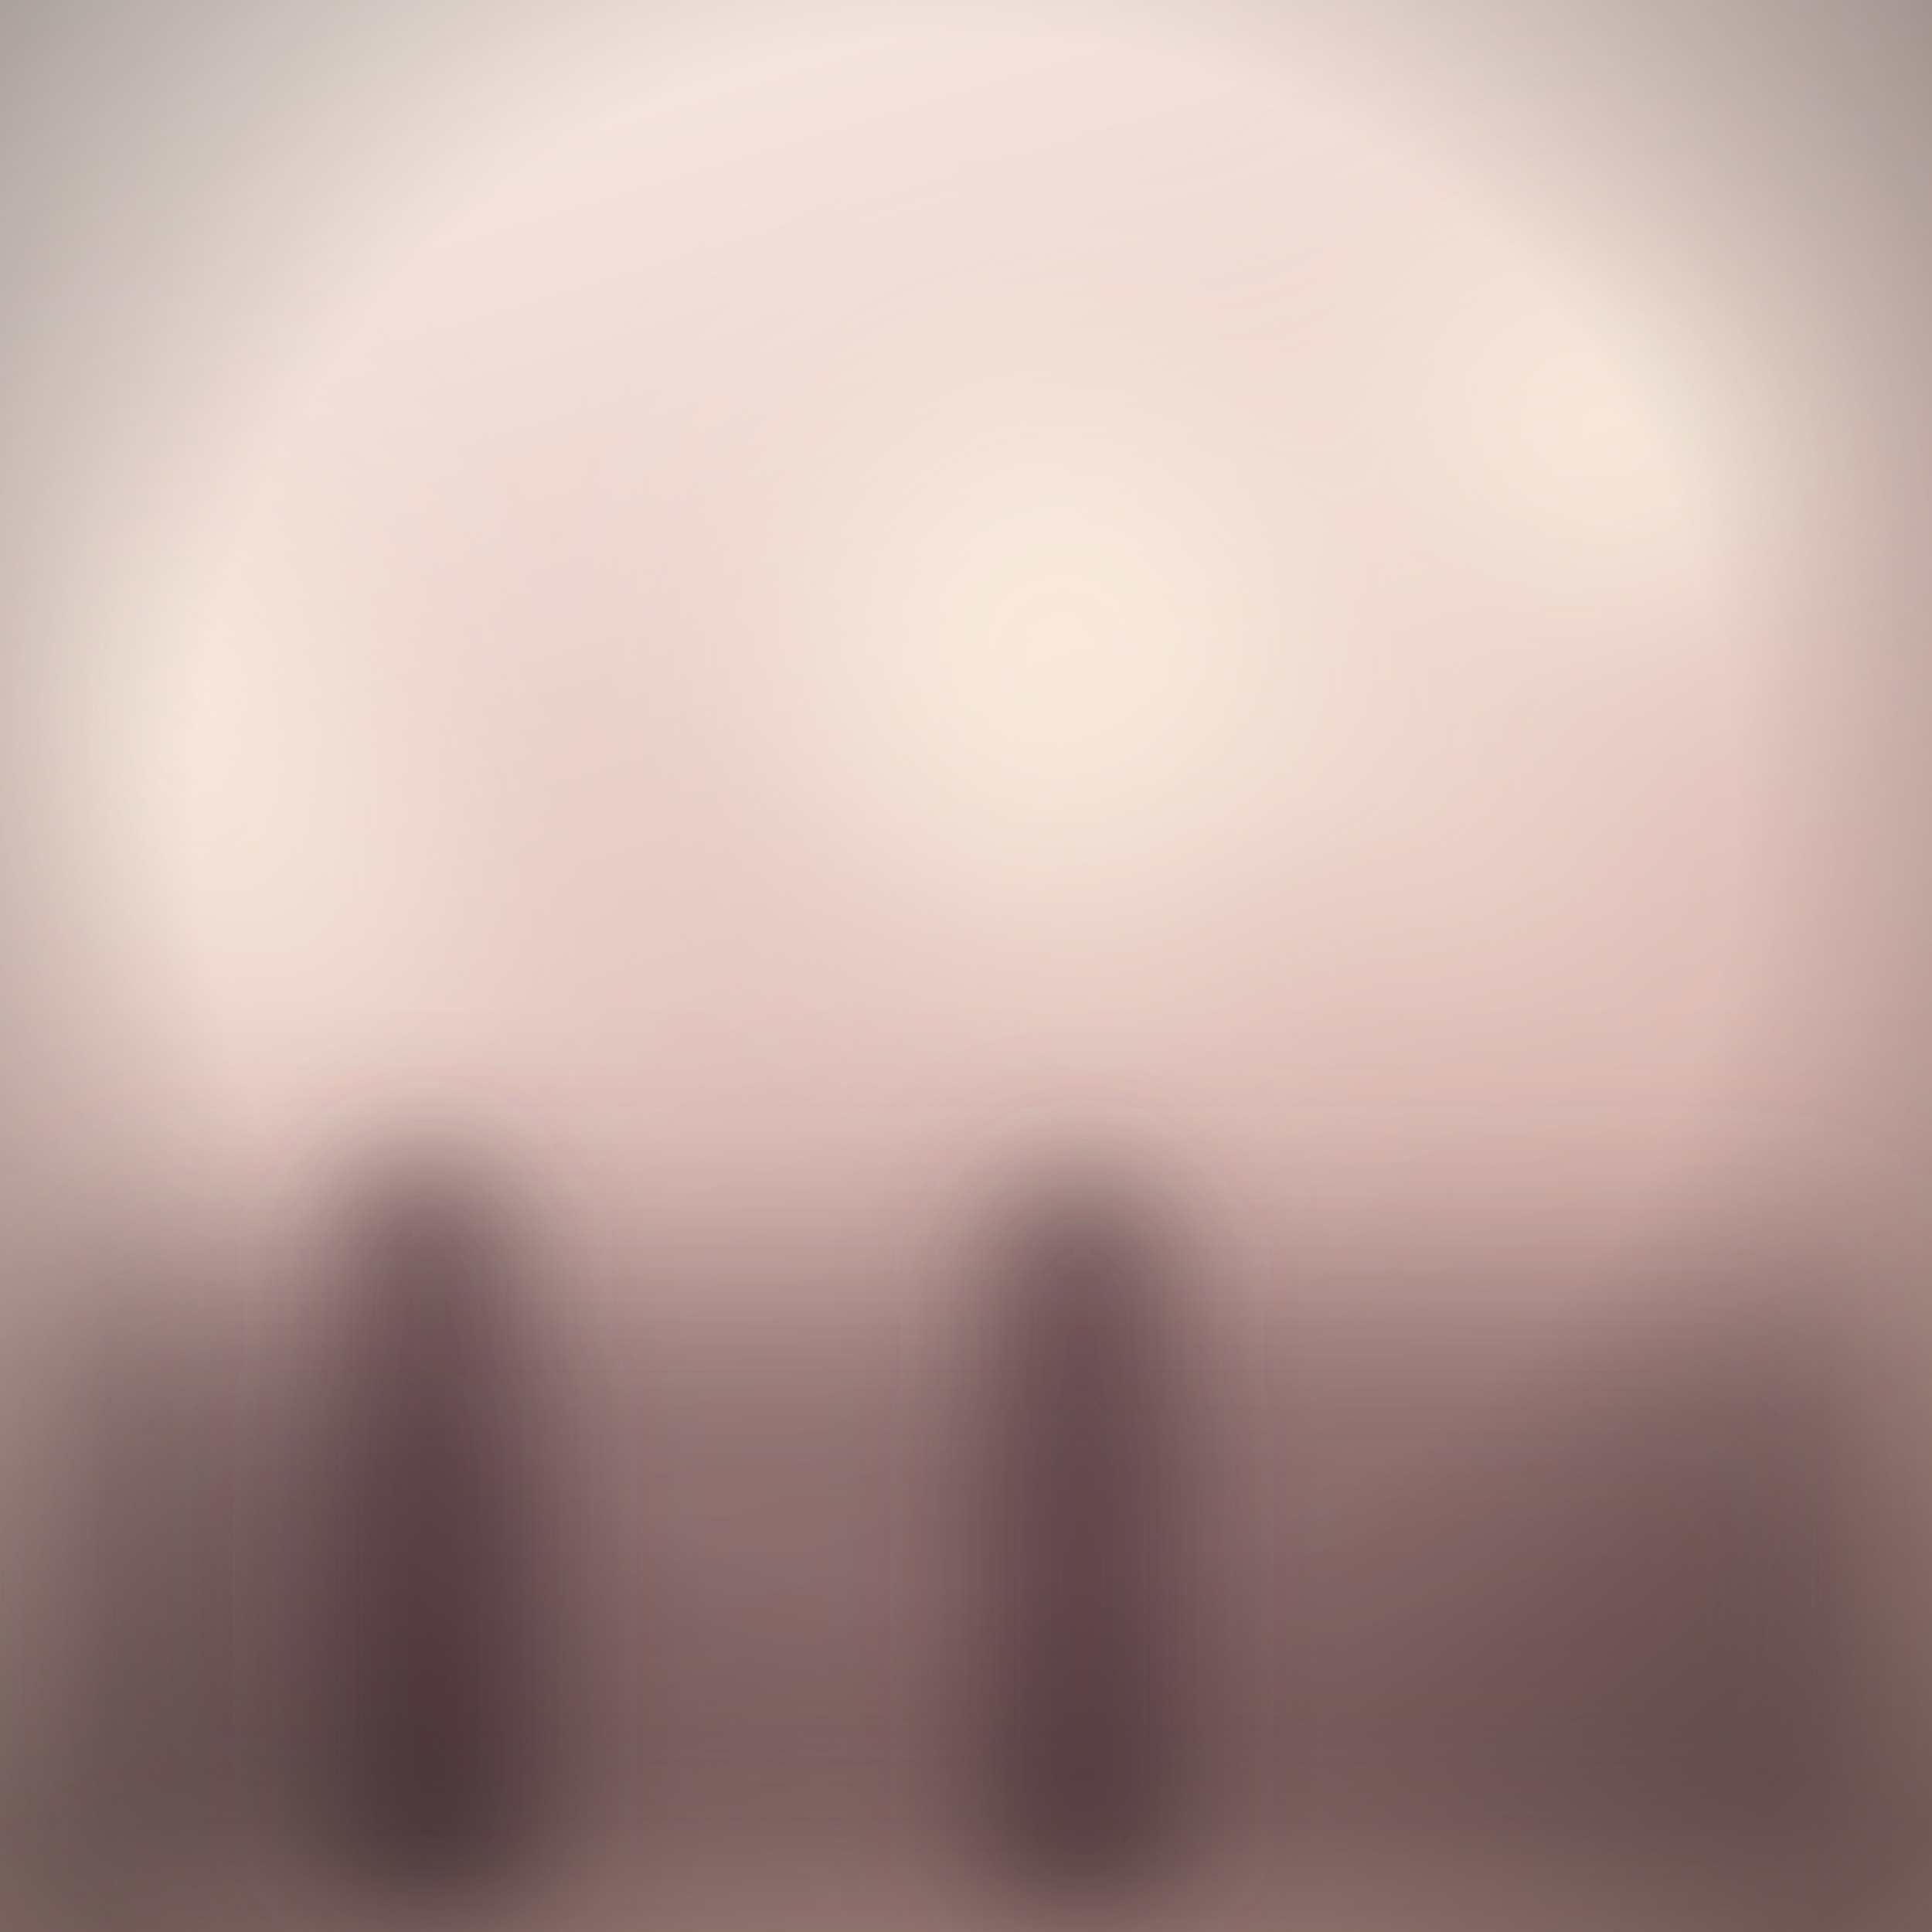
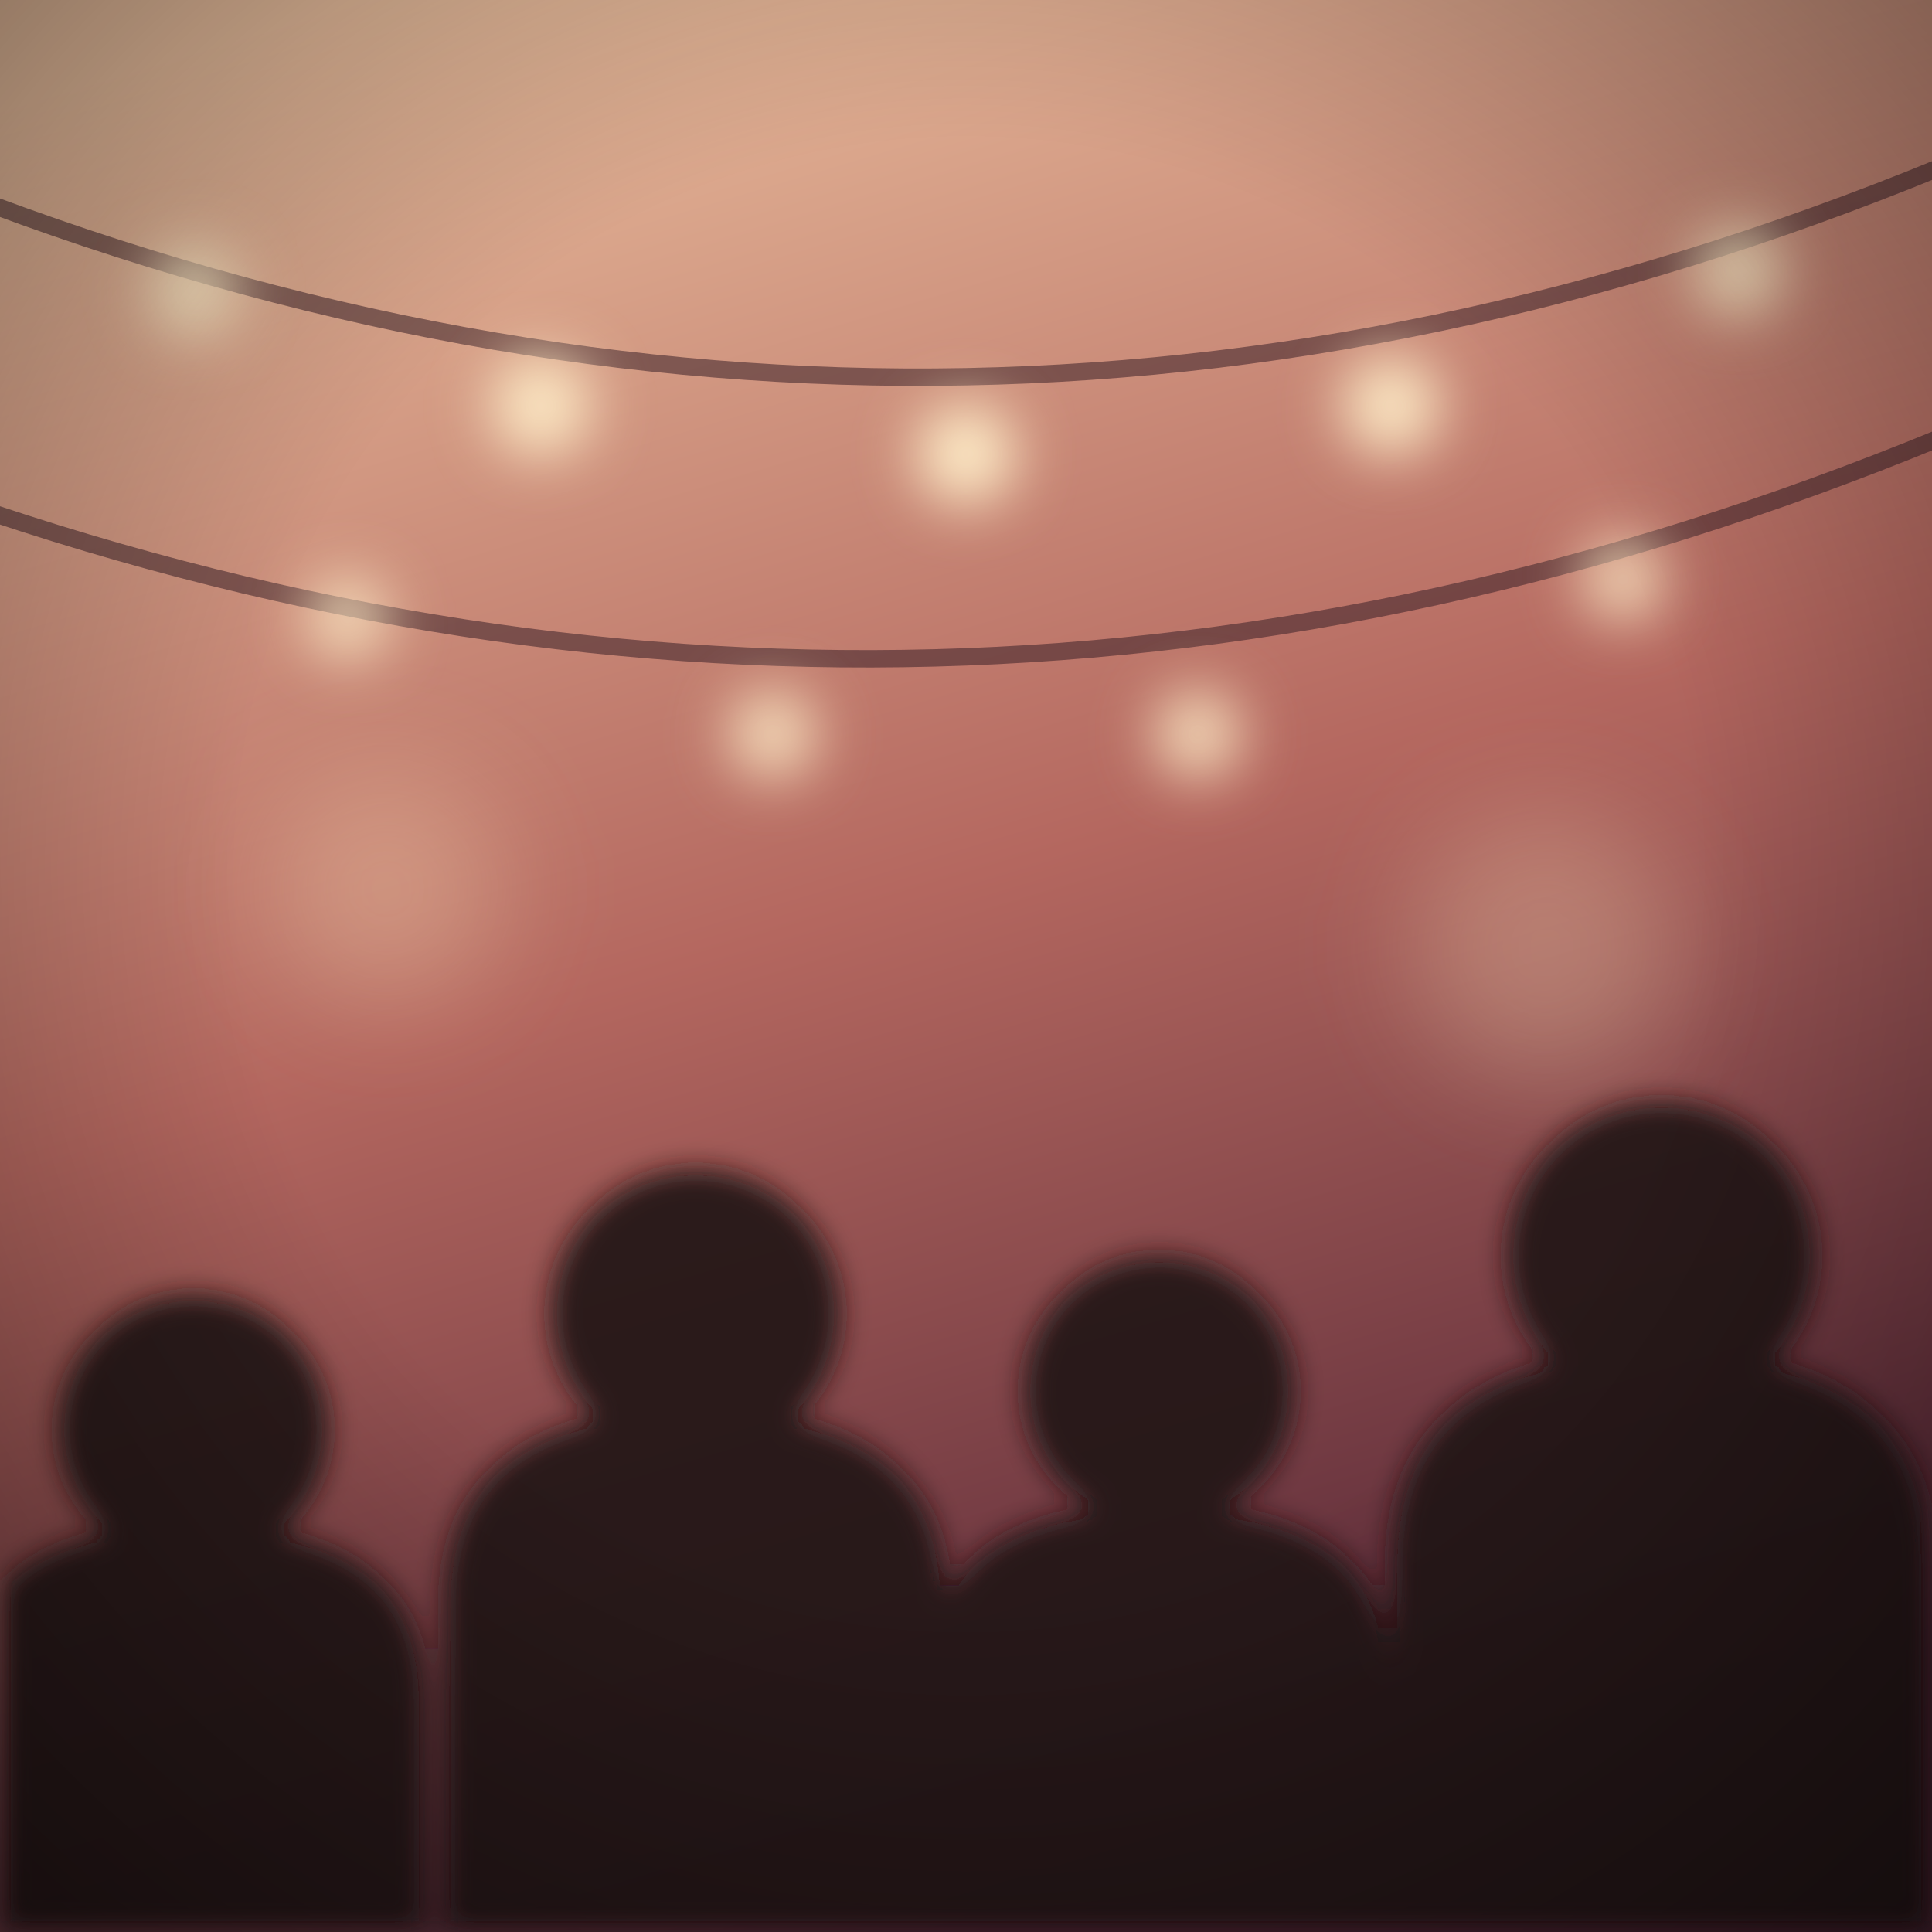
<svg xmlns="http://www.w3.org/2000/svg" viewBox="0 0 100 100" width="400" height="400" role="presentation">
  <defs>
-     <linearGradient id="g6" x1="0" y1="0" x2="0.3" y2="1">
-       <stop offset="0" stop-color="#FBEFE9" />
-       <stop offset="1" stop-color="#D2A9A2" />
+     <linearGradient id="f-sky" x1="0.2" y1="0" x2="0.5" y2="1">
+       <stop offset="0" stop-color="#E9BE9D" />
+       <stop offset="0.5" stop-color="#B4675F" />
+       <stop offset="1" stop-color="#4E2233" />
    </linearGradient>
-     <filter id="b6" x="-40%" y="-40%" width="180%" height="180%">
-       <feGaussianBlur stdDeviation="6" />
+     <filter id="f-bokeh" x="-40%" y="-40%" width="180%" height="180%">
+       <feGaussianBlur stdDeviation="2.8" />
    </filter>
-     <filter id="f6" x="-40%" y="-40%" width="180%" height="180%">
-       <feGaussianBlur stdDeviation="3.4" />
+     <filter id="f-bulb" x="-70%" y="-70%" width="240%" height="240%">
+       <feGaussianBlur stdDeviation="1.5" />
    </filter>
-     <radialGradient id="v6" cx="50%" cy="42%" r="72%">
-       <stop offset="55%" stop-color="#000" stop-opacity="0" />
+     <filter id="f-edge" x="-20%" y="-20%" width="140%" height="140%">
+       <feGaussianBlur stdDeviation="0.7" />
+     </filter>
+     <radialGradient id="f-vig" cx="50%" cy="45%" r="72%">
+       <stop offset="52%" stop-color="#000" stop-opacity="0" />
      <stop offset="100%" stop-color="#000" stop-opacity="0.42" />
    </radialGradient>
  </defs>
-   <rect width="100" height="100" fill="url(#g6)" />
-   <rect y="66" width="100" height="34" fill="#4C3237" opacity="0.55" filter="url(#b6)" />
-   <g filter="url(#b6)">
-     <circle cx="60" cy="56" r="4" fill="#FFF4E4" opacity="0.28" />
-     <circle cx="6" cy="36" r="11" fill="#FFF4E4" opacity="0.68" />
-     <circle cx="55" cy="34" r="14" fill="#FFF4E4" opacity="0.73" />
-     <circle cx="76" cy="42" r="6" fill="#FFF4E4" opacity="0.55" />
-     <circle cx="85" cy="23" r="9" fill="#FFF4E4" opacity="0.74" />
-     <circle cx="78" cy="21" r="8" fill="#FFF4E4" opacity="0.47" />
-     <circle cx="16" cy="48" r="8" fill="#FFF4E4" opacity="0.49" />
+   <rect width="100" height="100" fill="url(#f-sky)" />
+   <g filter="url(#f-bokeh)" fill="#FFE6BC">
+     <circle cx="20" cy="46" r="6" opacity="0.28" />
+     <circle cx="80" cy="49" r="7" opacity="0.26" />
  </g>
-   <g filter="url(#f6)" fill="#4C3237" opacity="0.72">
-     <rect x="17" y="68" width="11" height="32" rx="5" />
-     <circle cx="22" cy="65" r="5" />
-     <rect x="51" y="69" width="10" height="31" rx="5" />
-     <circle cx="56" cy="66" r="5" />
+   <g fill="none" stroke="#3A2028" stroke-width="0.9" opacity="0.55">
+     <path d="M-2 10 Q50 30 102 8" />
+     <path d="M-2 26 Q50 44 102 22" />
  </g>
-   <rect width="100" height="100" fill="url(#v6)" />
+   <g fill="#FFEDC8" filter="url(#f-bulb)">
+     <circle cx="10" cy="15" r="2.4" opacity="0.9" />
+     <circle cx="28" cy="21" r="2.6" opacity="0.95" />
+     <circle cx="50" cy="23.5" r="2.6" opacity="1" />
+     <circle cx="72" cy="21" r="2.6" opacity="0.95" />
+     <circle cx="90" cy="14" r="2.4" opacity="0.9" />
+     <circle cx="18" cy="32" r="2.2" opacity="0.8" />
+     <circle cx="40" cy="38" r="2.3" opacity="0.85" />
+     <circle cx="62" cy="38" r="2.3" opacity="0.85" />
+     <circle cx="84" cy="30" r="2.2" opacity="0.8" />
+   </g>
+   <g filter="url(#f-edge)" fill="#241318" opacity="0.92">
+     <path d="M-2 100 V88 q0-9 12-9 t12 9 V100 Z" />
+     <circle cx="10" cy="74" r="7" />
+     <path d="M23 100 V83 q0-10 13-10 t13 10 V100 Z" />
+     <circle cx="36" cy="68" r="7.5" />
+     <path d="M48 100 V87 q0-9 12-9 t12 9 V100 Z" />
+     <circle cx="60" cy="72" r="7" />
+     <path d="M72 100 V81 q0-11 14-11 t14 11 V100 Z" />
+     <circle cx="86" cy="65" r="8" />
+   </g>
+   <rect width="100" height="100" fill="url(#f-vig)" />
</svg>
